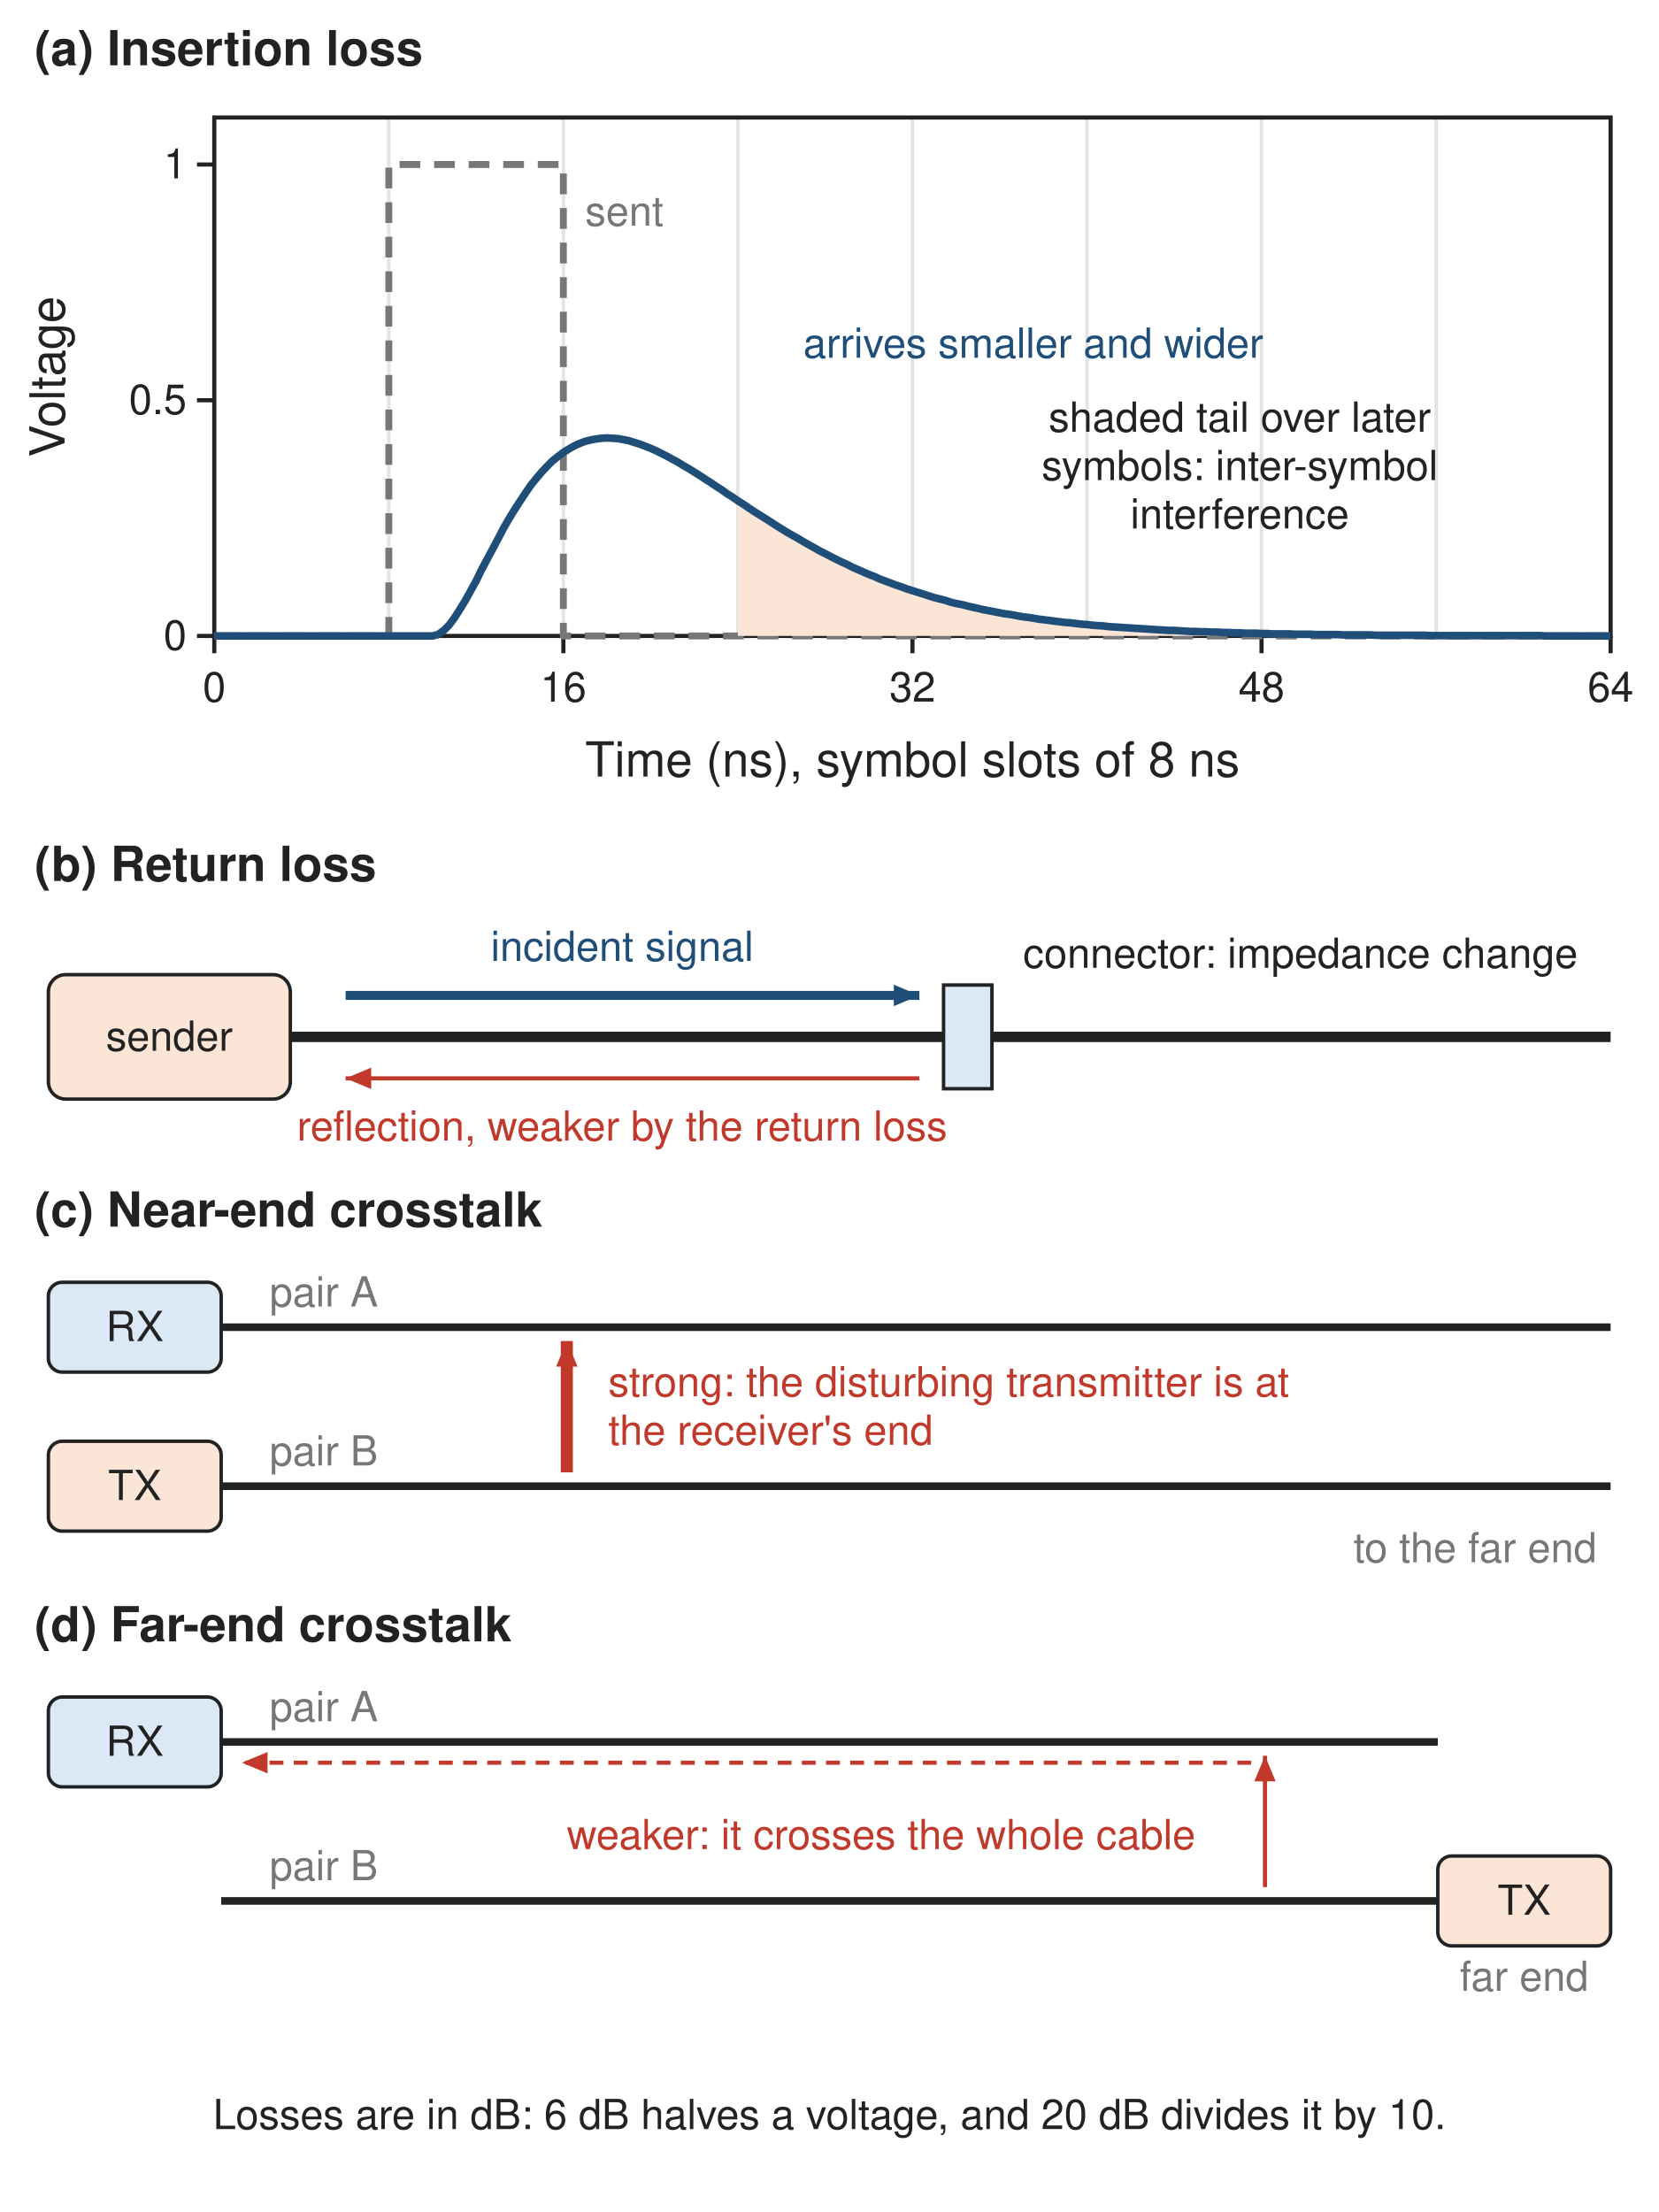
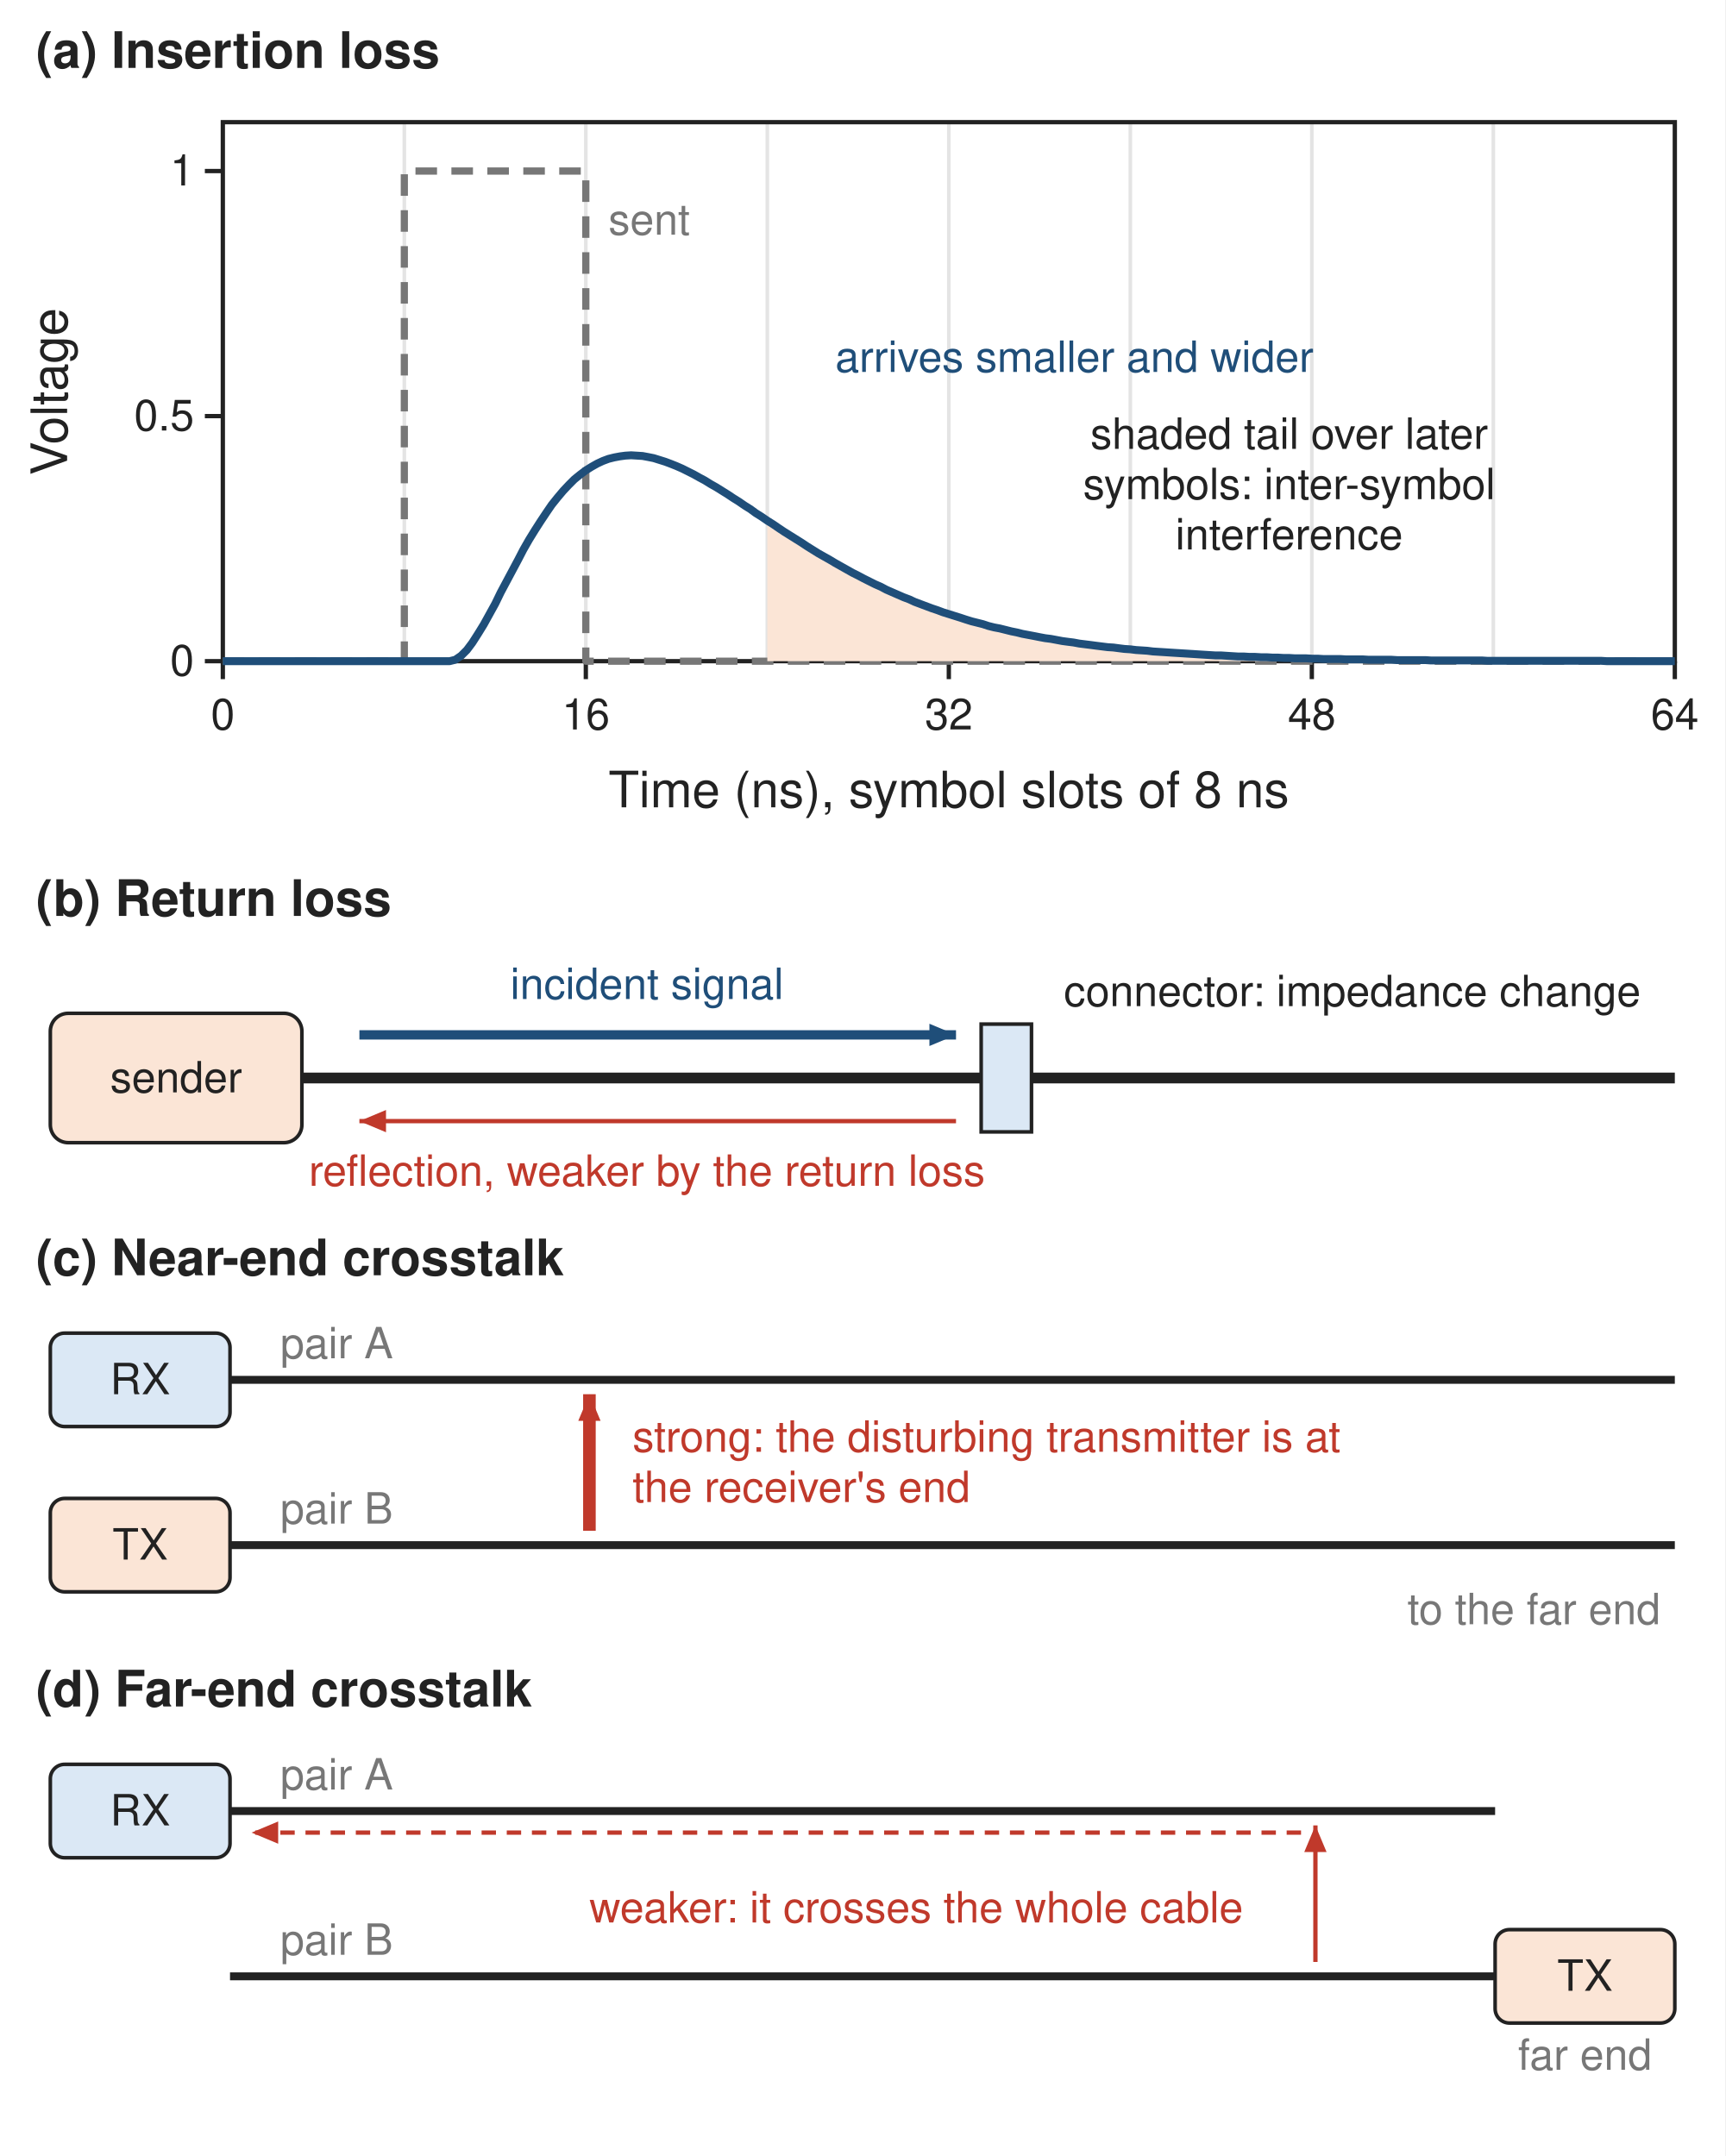
- <svg xmlns="http://www.w3.org/2000/svg" width="480" height="640" viewBox="0 0 480 640" font-family="Helvetica, Arial, sans-serif">
-   <rect width="480" height="640" fill="#ffffff" />
+ <svg xmlns="http://www.w3.org/2000/svg" width="480" height="600" viewBox="0 0 480 600" font-family="Helvetica, Arial, sans-serif">
+   <rect width="480" height="600" fill="#ffffff" />
  <text x="10.0" y="14.0" font-size="14" text-anchor="start" font-weight="bold" fill="#222222" dominant-baseline="middle">(a) Insertion loss</text>
  <line x1="112.5" y1="34.0" x2="112.5" y2="184.0" stroke="#e4e4e4" stroke-width="1" />
  <line x1="163.0" y1="34.0" x2="163.0" y2="184.0" stroke="#e4e4e4" stroke-width="1" />
  <line x1="213.5" y1="34.0" x2="213.5" y2="184.0" stroke="#e4e4e4" stroke-width="1" />
  <line x1="264.0" y1="34.0" x2="264.0" y2="184.0" stroke="#e4e4e4" stroke-width="1" />
  <line x1="314.5" y1="34.0" x2="314.5" y2="184.0" stroke="#e4e4e4" stroke-width="1" />
  <line x1="365.0" y1="34.0" x2="365.0" y2="184.0" stroke="#e4e4e4" stroke-width="1" />
  <line x1="415.5" y1="34.0" x2="415.5" y2="184.0" stroke="#e4e4e4" stroke-width="1" />
  <rect x="62.0" y="34.0" width="404.0" height="150.0" rx="0" fill="none" stroke="#222222" stroke-width="1.2" />
  <line x1="62.0" y1="184.0" x2="62.0" y2="189.0" stroke="#222222" stroke-width="1.2" />
  <text x="62.0" y="199.0" font-size="12" text-anchor="middle" font-weight="normal" fill="#222222" dominant-baseline="middle">0</text>
  <line x1="163.0" y1="184.0" x2="163.0" y2="189.0" stroke="#222222" stroke-width="1.2" />
  <text x="163.0" y="199.0" font-size="12" text-anchor="middle" font-weight="normal" fill="#222222" dominant-baseline="middle">16</text>
  <line x1="264.0" y1="184.0" x2="264.0" y2="189.0" stroke="#222222" stroke-width="1.2" />
  <text x="264.0" y="199.0" font-size="12" text-anchor="middle" font-weight="normal" fill="#222222" dominant-baseline="middle">32</text>
  <line x1="365.0" y1="184.0" x2="365.0" y2="189.0" stroke="#222222" stroke-width="1.2" />
  <text x="365.0" y="199.0" font-size="12" text-anchor="middle" font-weight="normal" fill="#222222" dominant-baseline="middle">48</text>
  <line x1="466.0" y1="184.0" x2="466.0" y2="189.0" stroke="#222222" stroke-width="1.2" />
  <text x="466.0" y="199.0" font-size="12" text-anchor="middle" font-weight="normal" fill="#222222" dominant-baseline="middle">64</text>
  <line x1="57.0" y1="184.0" x2="62.0" y2="184.0" stroke="#222222" stroke-width="1.2" />
  <text x="54.0" y="184.0" font-size="12" text-anchor="end" font-weight="normal" fill="#222222" dominant-baseline="middle">0</text>
  <line x1="57.0" y1="115.8" x2="62.0" y2="115.8" stroke="#222222" stroke-width="1.2" />
  <text x="54.0" y="115.8" font-size="12" text-anchor="end" font-weight="normal" fill="#222222" dominant-baseline="middle">0.5</text>
  <line x1="57.0" y1="47.6" x2="62.0" y2="47.6" stroke="#222222" stroke-width="1.2" />
  <text x="54.0" y="47.6" font-size="12" text-anchor="end" font-weight="normal" fill="#222222" dominant-baseline="middle">1</text>
  <text x="264.0" y="220.0" font-size="14" text-anchor="middle" font-weight="normal" fill="#222222" dominant-baseline="middle">Time (ns), symbol slots of 8 ns</text>
  <text x="14.0" y="109.0" font-size="14" text-anchor="middle" font-weight="normal" fill="#222222" dominant-baseline="middle" transform="rotate(-90 14.0 109.0)">Voltage</text>
  <polyline points="62.0,184.0 112.5,184.0 112.5,47.6 163.0,47.6 163.0,184.0 466.0,184.0" fill="none" stroke="#777777" stroke-width="2" stroke-linejoin="round" stroke-dasharray="6 4" />
  <polygon points="213.5,184.0 213.5,144.9 215.1,145.9 216.7,147.0 218.2,148.0 219.8,149.0 221.4,150.0 223.0,151.0 224.5,152.0 226.1,153.0 227.7,154.0 229.3,154.9 230.9,155.8 232.4,156.7 234.0,157.6 235.6,158.5 237.2,159.4 238.8,160.2 240.3,161.0 241.9,161.8 243.5,162.6 245.1,163.3 246.6,164.1 248.2,164.8 249.8,165.5 251.4,166.2 253.0,166.8 254.5,167.5 256.1,168.1 257.7,168.7 259.3,169.3 260.8,169.8 262.4,170.4 264.0,170.9 265.6,171.4 267.2,171.9 268.7,172.4 270.3,172.9 271.9,173.3 273.5,173.7 275.0,174.2 276.6,174.6 278.2,174.9 279.8,175.3 281.4,175.7 282.9,176.0 284.5,176.4 286.1,176.7 287.7,177.0 289.2,177.3 290.8,177.6 292.4,177.8 294.0,178.1 295.6,178.4 297.1,178.6 298.7,178.8 300.3,179.1 301.9,179.3 303.5,179.5 305.0,179.7 306.6,179.9 308.2,180.1 309.8,180.2 311.3,180.4 312.9,180.6 314.5,180.7 316.1,180.9 317.7,181.0 319.2,181.1 320.8,181.3 322.4,181.4 324.0,181.5 325.5,181.6 327.1,181.7 328.7,181.8 330.3,181.9 331.9,182.0 333.4,182.1 335.0,182.2 336.6,182.3 338.2,182.4 339.8,182.4 341.3,182.5 342.9,182.6 344.5,182.7 346.1,182.7 347.6,182.8 349.2,182.8 350.8,182.9 352.4,182.9 354.0,183.0 355.5,183.0 357.1,183.1 358.7,183.1 360.3,183.2 361.8,183.2 363.4,183.2 365.0,183.3 366.6,183.3 368.2,183.4 369.7,183.4 371.3,183.4 372.9,183.4 374.5,183.5 376.0,183.5 377.6,183.5 379.2,183.5 380.8,183.6 382.4,183.6 383.9,183.6 385.5,183.6 387.1,183.6 388.7,183.7 390.2,183.7 391.8,183.7 393.4,183.7 395.0,183.7 396.6,183.7 398.1,183.8 399.7,183.8 401.3,183.8 402.9,183.8 404.5,183.8 406.0,183.8 407.6,183.8 409.2,183.8 410.8,183.8 412.3,183.8 413.9,183.9 415.5,183.9 417.1,183.9 418.7,183.9 420.2,183.9 421.8,183.9 423.4,183.9 425.0,183.9 426.5,183.9 428.1,183.9 429.7,183.9 431.3,183.9 432.9,183.9 434.4,183.9 436.0,183.9 437.6,183.9 439.2,183.9 440.8,183.9 442.3,183.9 443.9,183.9 445.5,183.9 447.1,184.0 448.6,184.0 450.2,184.0 451.8,184.0 453.4,184.0 455.0,184.0 456.5,184.0 458.1,184.0 459.7,184.0 461.3,184.0 462.8,184.0 464.4,184.0 466.0,184.0 466.0,184.0" fill="#fbe5d6" stroke="none" stroke-width="2.2" stroke-linejoin="round" />
  <polyline points="62.0,184.0 63.6,184.0 65.2,184.0 66.7,184.0 68.3,184.0 69.9,184.0 71.5,184.0 73.0,184.0 74.6,184.0 76.2,184.0 77.8,184.0 79.4,184.0 80.9,184.0 82.5,184.0 84.1,184.0 85.7,184.0 87.2,184.0 88.8,184.0 90.4,184.0 92.0,184.0 93.6,184.0 95.1,184.0 96.7,184.0 98.3,184.0 99.9,184.0 101.5,184.0 103.0,184.0 104.6,184.0 106.2,184.0 107.8,184.0 109.3,184.0 110.9,184.0 112.5,184.0 114.1,184.0 115.7,184.0 117.2,184.0 118.8,184.0 120.4,184.0 122.0,184.0 123.5,184.0 125.1,184.0 126.7,183.6 128.3,182.5 129.9,180.9 131.4,178.9 133.0,176.4 134.6,173.8 136.2,170.9 137.8,168.0 139.3,164.9 140.9,161.9 142.5,158.9 144.1,155.9 145.6,153.0 147.2,150.2 148.8,147.6 150.4,145.1 152.0,142.7 153.5,140.5 155.1,138.5 156.7,136.6 158.3,134.9 159.8,133.4 161.4,132.1 163.0,130.9 164.6,129.9 166.2,129.0 167.7,128.3 169.3,127.7 170.9,127.3 172.5,127.0 174.0,126.8 175.6,126.7 177.2,126.8 178.8,126.9 180.4,127.2 181.9,127.5 183.5,128.0 185.1,128.5 186.7,129.1 188.2,129.7 189.8,130.4 191.4,131.2 193.0,132.0 194.6,132.9 196.1,133.7 197.7,134.7 199.3,135.6 200.9,136.6 202.5,137.6 204.0,138.6 205.6,139.6 207.2,140.7 208.8,141.7 210.3,142.8 211.9,143.8 213.5,144.9 215.1,145.9 216.7,147.0 218.2,148.0 219.8,149.0 221.4,150.0 223.0,151.0 224.5,152.0 226.1,153.0 227.7,154.0 229.3,154.9 230.9,155.8 232.4,156.7 234.0,157.6 235.6,158.5 237.2,159.4 238.8,160.2 240.3,161.0 241.9,161.8 243.5,162.6 245.1,163.3 246.6,164.1 248.2,164.8 249.8,165.5 251.4,166.2 253.0,166.8 254.5,167.5 256.1,168.1 257.7,168.7 259.3,169.3 260.8,169.8 262.4,170.4 264.0,170.9 265.6,171.4 267.2,171.9 268.7,172.4 270.3,172.9 271.9,173.3 273.5,173.7 275.0,174.2 276.6,174.6 278.2,174.9 279.8,175.3 281.4,175.7 282.9,176.0 284.5,176.4 286.1,176.7 287.7,177.0 289.2,177.3 290.8,177.6 292.4,177.8 294.0,178.1 295.6,178.4 297.1,178.6 298.7,178.8 300.3,179.1 301.9,179.3 303.5,179.5 305.0,179.7 306.6,179.9 308.2,180.1 309.8,180.2 311.3,180.4 312.9,180.6 314.5,180.7 316.1,180.9 317.7,181.0 319.2,181.1 320.8,181.3 322.4,181.4 324.0,181.5 325.5,181.6 327.1,181.7 328.7,181.8 330.3,181.9 331.9,182.0 333.4,182.1 335.0,182.2 336.6,182.3 338.2,182.4 339.8,182.4 341.3,182.5 342.9,182.6 344.5,182.7 346.1,182.7 347.6,182.8 349.2,182.8 350.8,182.9 352.4,182.9 354.0,183.0 355.5,183.0 357.1,183.1 358.7,183.1 360.3,183.2 361.8,183.2 363.4,183.2 365.0,183.3 366.6,183.3 368.2,183.4 369.7,183.4 371.3,183.4 372.9,183.4 374.5,183.5 376.0,183.5 377.6,183.5 379.2,183.5 380.8,183.6 382.4,183.6 383.9,183.6 385.5,183.6 387.1,183.6 388.7,183.7 390.2,183.7 391.8,183.7 393.4,183.7 395.0,183.7 396.6,183.7 398.1,183.8 399.7,183.8 401.3,183.8 402.9,183.8 404.5,183.8 406.0,183.8 407.6,183.8 409.2,183.8 410.8,183.8 412.3,183.8 413.9,183.9 415.5,183.9 417.1,183.9 418.7,183.9 420.2,183.9 421.8,183.9 423.4,183.9 425.0,183.9 426.5,183.9 428.1,183.9 429.7,183.9 431.3,183.9 432.9,183.9 434.4,183.9 436.0,183.9 437.6,183.9 439.2,183.9 440.8,183.9 442.3,183.9 443.9,183.9 445.5,183.9 447.1,184.0 448.6,184.0 450.2,184.0 451.8,184.0 453.4,184.0 455.0,184.0 456.5,184.0 458.1,184.0 459.7,184.0 461.3,184.0 462.8,184.0 464.4,184.0 466.0,184.0" fill="none" stroke="#1f4e79" stroke-width="2.2" stroke-linejoin="round" />
  <text x="169.3" y="61.3" font-size="12" text-anchor="start" font-weight="normal" fill="#777777" dominant-baseline="middle">sent</text>
  <text x="232.4" y="99.5" font-size="12" text-anchor="start" font-weight="normal" fill="#1f4e79" dominant-baseline="middle">arrives smaller and wider</text>
  <text x="358.7" y="120.9" font-size="12" text-anchor="middle" font-weight="normal" fill="#222222" dominant-baseline="middle">shaded tail over later</text>
  <text x="358.7" y="134.9" font-size="12" text-anchor="middle" font-weight="normal" fill="#222222" dominant-baseline="middle">symbols: inter-symbol</text>
  <text x="358.7" y="148.9" font-size="12" text-anchor="middle" font-weight="normal" fill="#222222" dominant-baseline="middle">interference</text>
  <text x="10.0" y="250.0" font-size="14" text-anchor="start" font-weight="bold" fill="#222222" dominant-baseline="middle">(b) Return loss</text>
  <rect x="14.0" y="282.0" width="70.0" height="36.0" rx="5" fill="#fbe5d6" stroke="#222222" stroke-width="1.0" />
  <text x="49.0" y="300.0" font-size="12" text-anchor="middle" font-weight="normal" fill="#222222" dominant-baseline="middle">sender</text>
  <line x1="84.0" y1="300.0" x2="466.0" y2="300.0" stroke="#222222" stroke-width="3" />
  <rect x="273.0" y="285.0" width="14.0" height="30.0" rx="0" fill="#dbe8f5" stroke="#222222" stroke-width="1.0" />
  <text x="296.0" y="276.0" font-size="12" text-anchor="start" font-weight="normal" fill="#222222" dominant-baseline="middle">connector: impedance change</text>
  <line x1="100.0" y1="288.0" x2="266.0" y2="288.0" stroke="#1f4e79" stroke-width="2.6" />
  <polygon points="266.0,288.0 258.6,284.9 258.6,291.1" fill="#1f4e79" />
  <text x="180.0" y="274.0" font-size="12" text-anchor="middle" font-weight="normal" fill="#1f4e79" dominant-baseline="middle">incident signal</text>
  <line x1="266.0" y1="312.0" x2="100.0" y2="312.0" stroke="#c0392b" stroke-width="1.2" />
  <polygon points="100.0,312.0 107.4,315.1 107.4,308.9" fill="#c0392b" />
  <text x="180.0" y="326.0" font-size="12" text-anchor="middle" font-weight="normal" fill="#c0392b" dominant-baseline="middle">reflection, weaker by the return loss</text>
  <text x="10.0" y="350.0" font-size="14" text-anchor="start" font-weight="bold" fill="#222222" dominant-baseline="middle">(c) Near-end crosstalk</text>
  <line x1="64.0" y1="384.0" x2="466.0" y2="384.0" stroke="#222222" stroke-width="2.2" />
  <text x="78.0" y="374.0" font-size="12" text-anchor="start" font-weight="normal" fill="#777777" dominant-baseline="middle">pair A</text>
  <line x1="64.0" y1="430.0" x2="466.0" y2="430.0" stroke="#222222" stroke-width="2.2" />
  <text x="78.0" y="420.0" font-size="12" text-anchor="start" font-weight="normal" fill="#777777" dominant-baseline="middle">pair B</text>
  <rect x="14.0" y="371.0" width="50.0" height="26.0" rx="4" fill="#dbe8f5" stroke="#222222" stroke-width="1.0" />
  <text x="39.0" y="384.0" font-size="12" text-anchor="middle" font-weight="normal" fill="#222222" dominant-baseline="middle">RX</text>
  <rect x="14.0" y="417.0" width="50.0" height="26.0" rx="4" fill="#fbe5d6" stroke="#222222" stroke-width="1.0" />
  <text x="39.0" y="430.0" font-size="12" text-anchor="middle" font-weight="normal" fill="#222222" dominant-baseline="middle">TX</text>
  <line x1="164.0" y1="426.0" x2="164.0" y2="388.0" stroke="#c0392b" stroke-width="3.5" />
  <polygon points="164.0,388.0 160.9,395.4 167.1,395.4" fill="#c0392b" />
  <text x="176.0" y="400.0" font-size="12" text-anchor="start" font-weight="normal" fill="#c0392b" dominant-baseline="middle">strong: the disturbing transmitter is at</text>
  <text x="176.0" y="414.0" font-size="12" text-anchor="start" font-weight="normal" fill="#c0392b" dominant-baseline="middle">the receiver's end</text>
  <text x="462.0" y="448.0" font-size="12" text-anchor="end" font-weight="normal" fill="#777777" dominant-baseline="middle">to the far end</text>
  <text x="10.0" y="470.0" font-size="14" text-anchor="start" font-weight="bold" fill="#222222" dominant-baseline="middle">(d) Far-end crosstalk</text>
  <line x1="64.0" y1="504.0" x2="416.0" y2="504.0" stroke="#222222" stroke-width="2.2" />
  <text x="78.0" y="494.0" font-size="12" text-anchor="start" font-weight="normal" fill="#777777" dominant-baseline="middle">pair A</text>
  <line x1="64.0" y1="550.0" x2="416.0" y2="550.0" stroke="#222222" stroke-width="2.2" />
  <text x="78.0" y="540.0" font-size="12" text-anchor="start" font-weight="normal" fill="#777777" dominant-baseline="middle">pair B</text>
  <rect x="14.0" y="491.0" width="50.0" height="26.0" rx="4" fill="#dbe8f5" stroke="#222222" stroke-width="1.0" />
  <text x="39.0" y="504.0" font-size="12" text-anchor="middle" font-weight="normal" fill="#222222" dominant-baseline="middle">RX</text>
  <rect x="416.0" y="537.0" width="50.0" height="26.0" rx="4" fill="#fbe5d6" stroke="#222222" stroke-width="1.0" />
  <text x="441.0" y="550.0" font-size="12" text-anchor="middle" font-weight="normal" fill="#222222" dominant-baseline="middle">TX</text>
  <line x1="366.0" y1="546.0" x2="366.0" y2="508.0" stroke="#c0392b" stroke-width="1.2" />
  <polygon points="366.0,508.0 362.9,515.4 369.1,515.4" fill="#c0392b" />
  <line x1="362.0" y1="510.0" x2="70.0" y2="510.0" stroke="#c0392b" stroke-width="1.2" stroke-dasharray="4 3" />
  <polygon points="70.0,510.0 77.4,513.1 77.4,506.9" fill="#c0392b" />
  <text x="164.0" y="531.0" font-size="12" text-anchor="start" font-weight="normal" fill="#c0392b" dominant-baseline="middle">weaker: it crosses the whole cable</text>
  <text x="441.0" y="572.0" font-size="12" text-anchor="middle" font-weight="normal" fill="#777777" dominant-baseline="middle">far end</text>
-   <text x="240.0" y="612.0" font-size="12" text-anchor="middle" font-weight="normal" fill="#222222" dominant-baseline="middle">Losses are in dB: 6 dB halves a voltage, and 20 dB divides it by 10.</text>
</svg>
